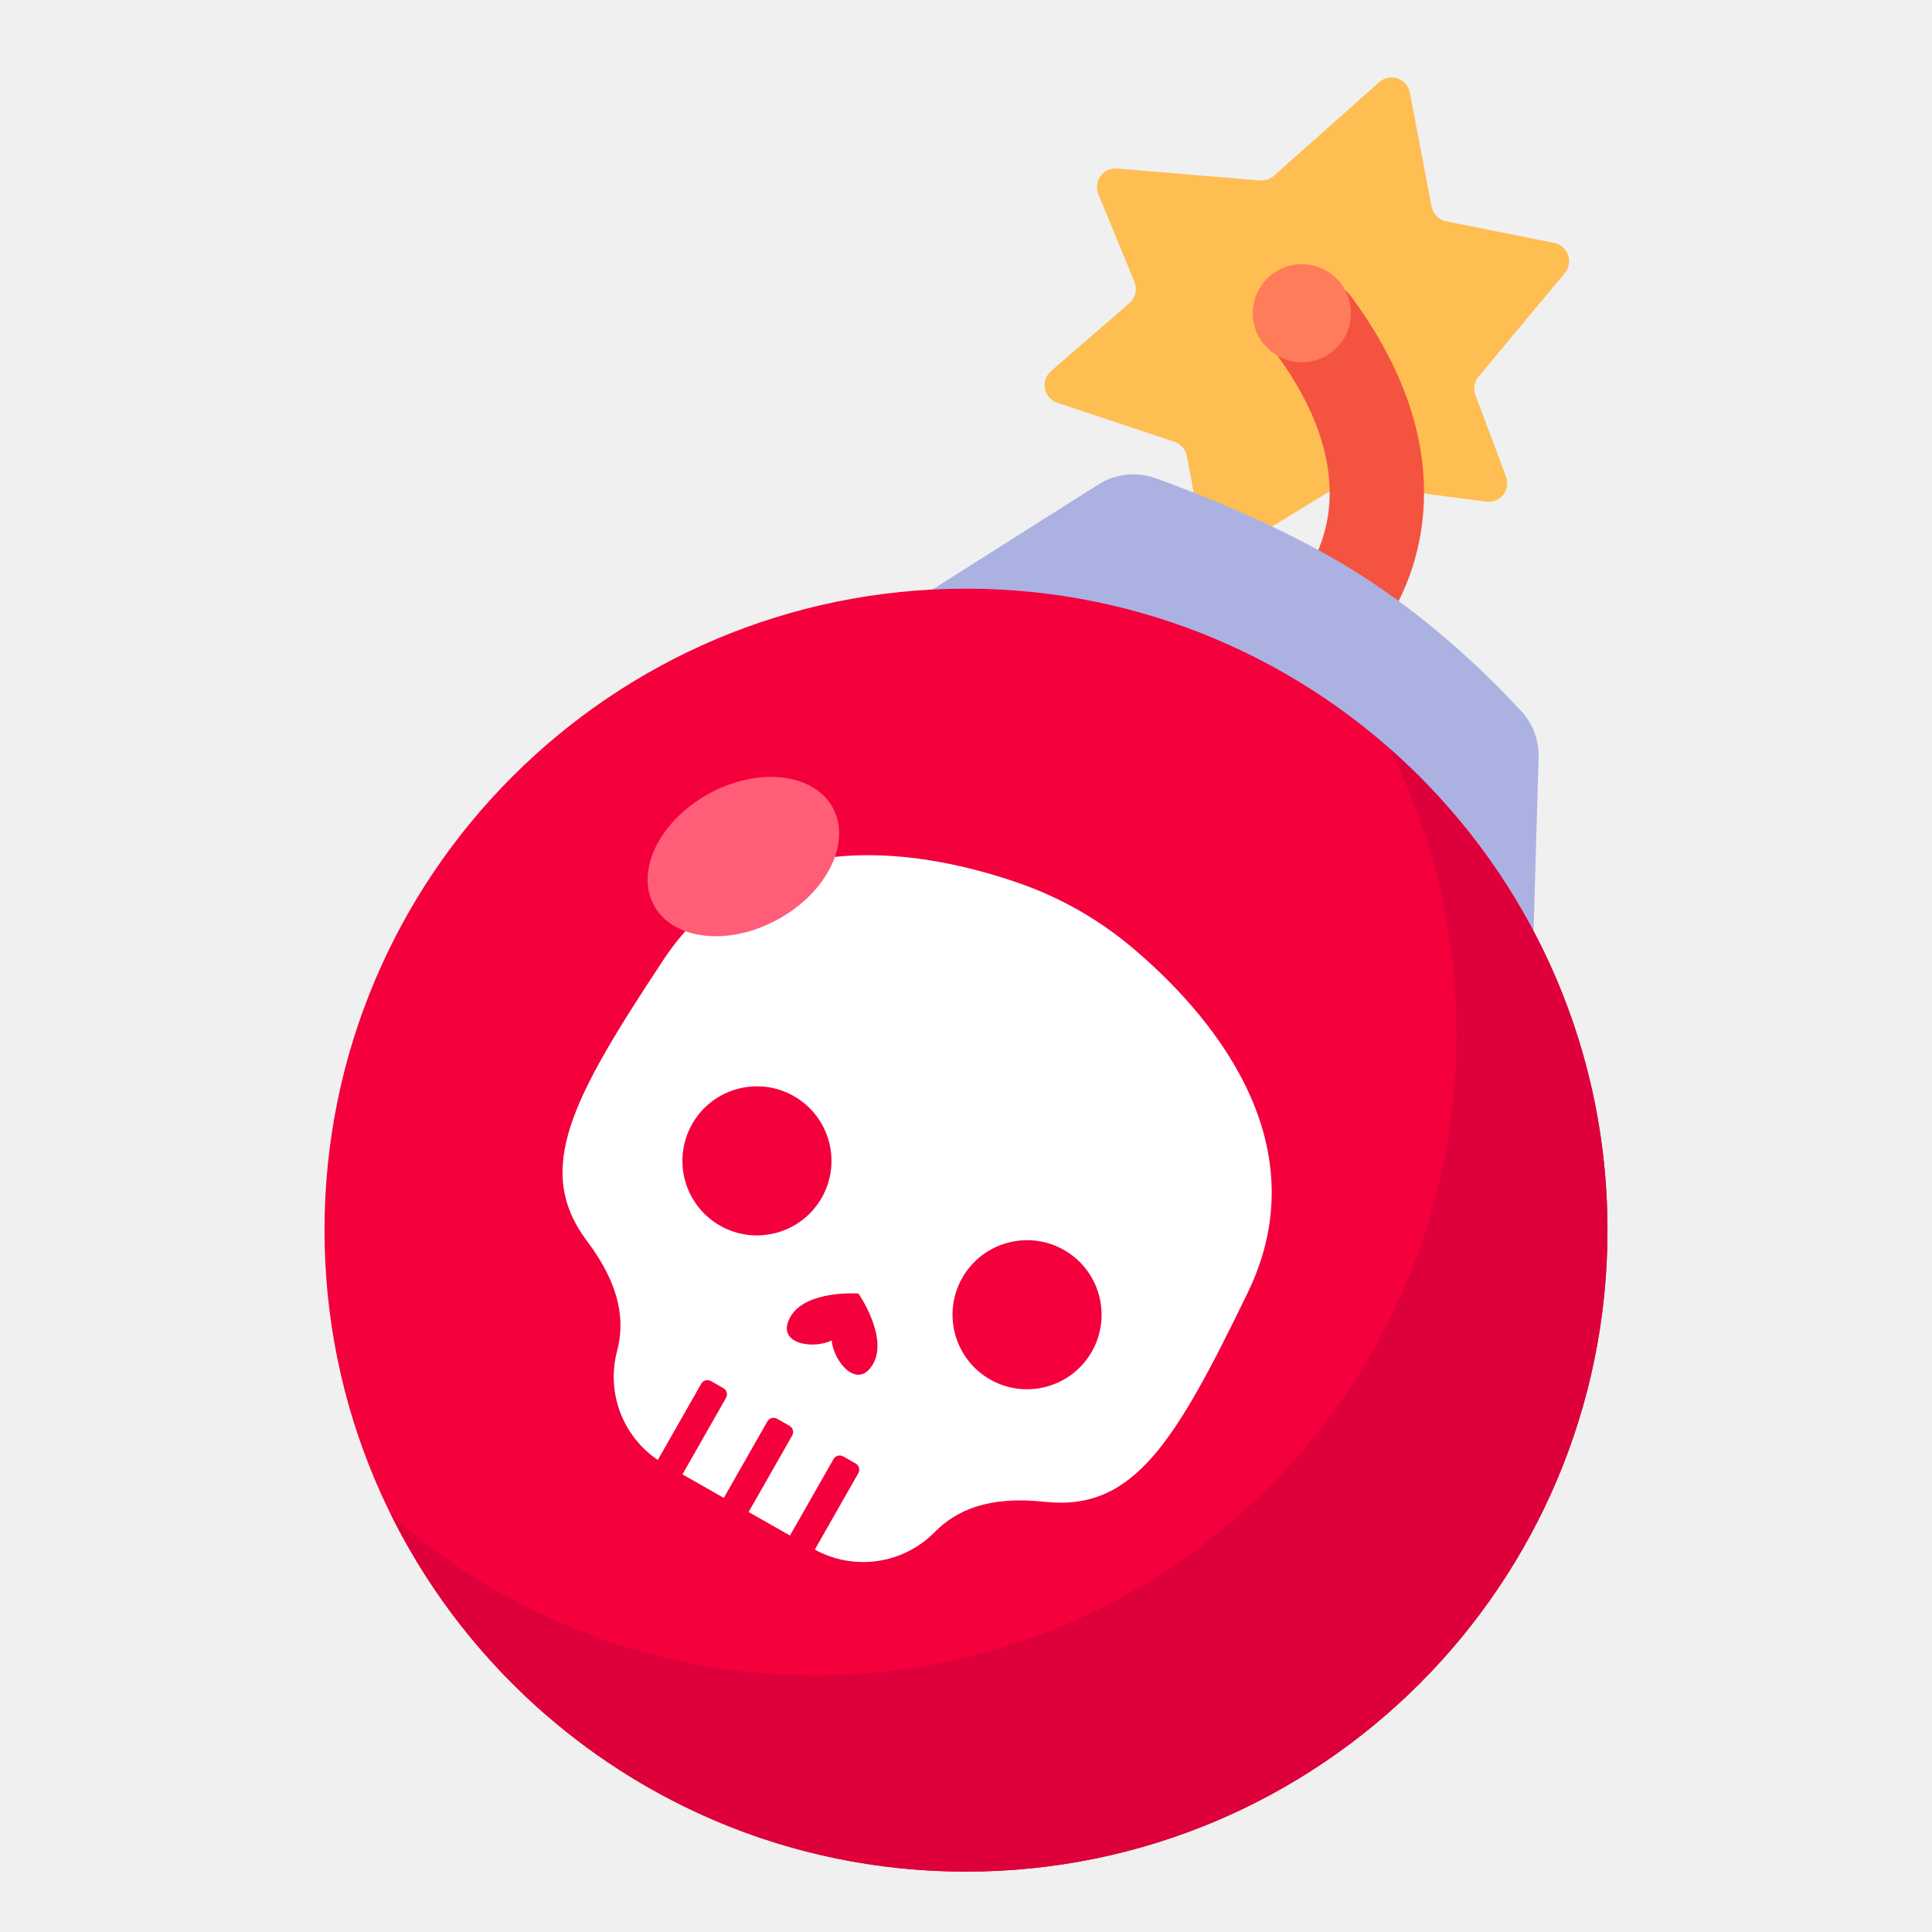
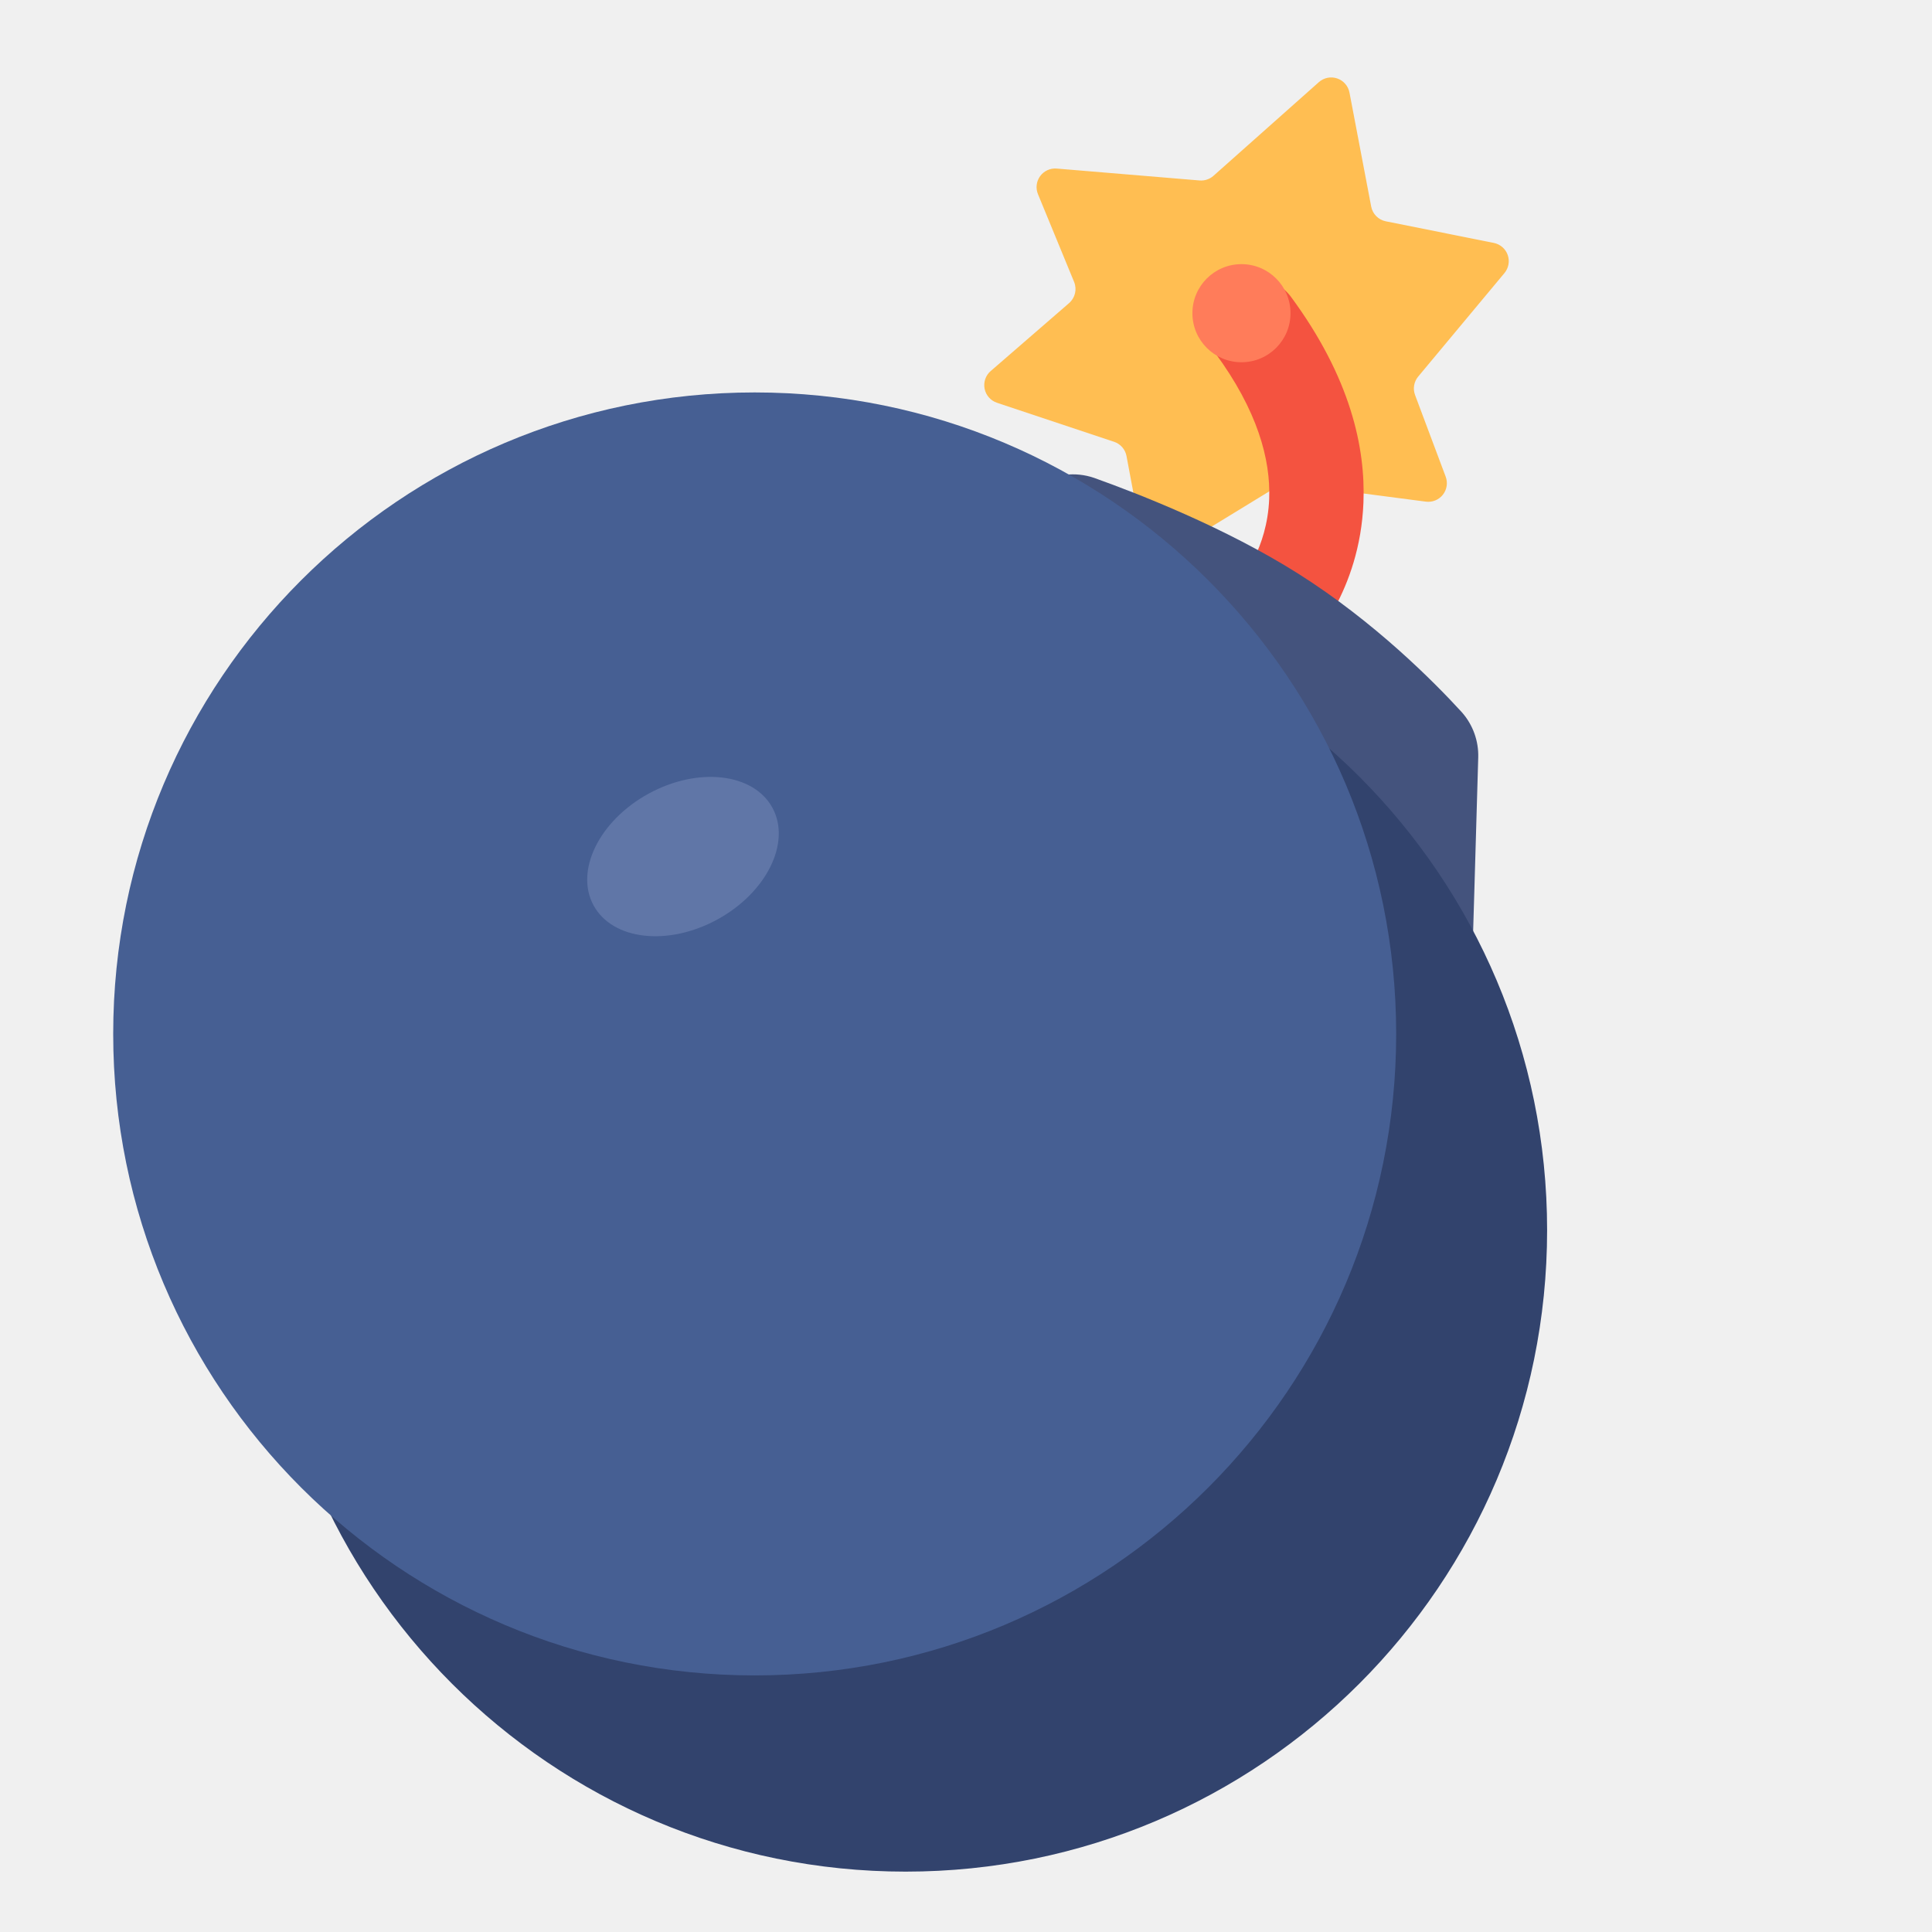
- <svg xmlns="http://www.w3.org/2000/svg" t="1678762777400" class="icon" viewBox="0 0 1024 1024" version="1.1" p-id="2184" width="200" height="200">
-   <path d="M731.016 43.54a9.86 9.86 0 0 1 16.236 5.524l11.508 60.416a9.844 9.844 0 0 0 7.748 7.82l57.244 11.452a9.856 9.856 0 0 1 5.64 15.976l-45.72 54.868a9.852 9.852 0 0 0-1.66 9.772l16.228 43.272a9.856 9.856 0 0 1-10.504 13.24l-72.288-9.432a9.888 9.888 0 0 0-6.416 1.364l-56.836 34.736a9.856 9.856 0 0 1-14.828-6.596l-8.3-44.252a9.864 9.864 0 0 0-6.572-7.536l-62.084-20.692a9.86 9.86 0 0 1-3.34-16.804l41.568-36.024a9.856 9.856 0 0 0 2.66-11.204l-19.156-46.524a9.86 9.86 0 0 1 9.932-13.576l75.712 6.308a9.856 9.856 0 0 0 7.368-2.456l55.86-49.652z" fill="#FFBE52" p-id="2185" />
-   <path d="M726.212 341.124a25.008 25.008 0 0 1-35.336 1.088 25.008 25.008 0 0 1-1.088-35.336s13.86-15.748 14.908-42.496c0.804-20.628-6.08-46.772-28.8-77.524a25 25 0 0 1 40.208-29.712c31.82 43.056 39.684 80.308 38.552 109.192-1.86 47.524-28.444 74.788-28.444 74.788z" fill="#F45340" p-id="2186" />
-   <path d="M690 166m-26 0a26 26 0 1 0 52 0 26 26 0 1 0-52 0Z" fill="#FF7C5A" p-id="2187" />
-   <path d="M476 324l106.096-67.196a34.712 34.712 0 0 1 29.828-3.512C635.508 261.728 681.208 279.512 720 304c40.632 25.648 72.224 57.548 86.94 73.656a34.628 34.628 0 0 1 8.552 23.844C814.572 435.144 812 520 812 520l-336-196z" fill="#ABB2E2" p-id="2188" />
-   <path d="M512 652m-340 0a340 340 0 1 0 680 0 340 340 0 1 0-680 0Z" fill="#F3003D" p-id="2189" />
-   <path d="M348.648 773.812a53.252 53.252 0 0 1-21.6-57.672c4.076-15.384 2.336-34.064-15.86-58.284-28.484-37.916-8.208-75.504 40.46-149.156 49.944-75.584 140.612-57.316 188.68-40.532a190.08 190.08 0 0 1 59.644 33.972c38.952 32.788 100.912 101.456 61.372 182.968-38.528 79.428-60.516 116.04-107.656 110.876-30.116-3.296-47.068 4.736-58.268 16.044a53.188 53.188 0 0 1-63.548 9.292l23.056-40.476a3.78 3.78 0 0 0-1.412-5.156l-6.576-3.748a3.792 3.792 0 0 0-5.16 1.416l-23.072 40.504c-7.088-4.02-14.48-8.22-21.924-12.456l23.084-40.528a3.788 3.788 0 0 0-1.412-5.16l-6.576-3.744a3.788 3.788 0 0 0-5.16 1.412l-23.088 40.536-21.916-12.476 23.092-40.54a3.788 3.788 0 0 0-1.416-5.16L376.82 732a3.788 3.788 0 0 0-5.16 1.416l-23.012 40.396z m215.268-111.308c-18.948-10.792-43.092-4.172-53.884 14.776-10.792 18.948-4.172 43.092 14.772 53.884 18.948 10.792 43.092 4.172 53.888-14.776 10.792-18.948 4.172-43.092-14.776-53.884z m-143.164-81.548c-18.944-10.792-43.092-4.172-53.884 14.776-10.792 18.948-4.172 43.092 14.776 53.884 18.948 10.792 43.092 4.172 53.884-14.776 10.792-18.944 4.172-43.092-14.776-53.884z m34.24 104.636s-27.88-2.012-36.06 12.352c-8.18 14.364 12.048 17.468 21.912 12.48 0.744 11.032 13.732 26.844 21.912 12.484 8.184-14.364-7.764-37.316-7.764-37.316z" fill="#FFFFFF" p-id="2190" />
-   <path d="M736.56 396.792C807.324 459.12 852 550.384 852 652c0 187.652-152.348 340-340 340-133.348 0-248.868-76.932-304.56-188.792C267.352 855.976 345.964 888 432 888c187.652 0 340-152.348 340-340 0-54.304-12.76-105.652-35.44-151.208z" fill="#DD003B" p-id="2191" />
-   <path d="M375.756 420.664c26.144-14.308 55.544-10.988 65.616 7.412 10.068 18.396-2.984 44.952-29.128 59.26s-55.544 10.988-65.616-7.412c-10.068-18.396 2.984-44.952 29.128-59.26z" fill="#FF5D78" p-id="2192" />
+ <svg xmlns="http://www.w3.org/2000/svg" t="1678764833937" class="icon" viewBox="0 0 1024 1024" version="1.1" p-id="3529" width="200" height="200">
+   <path d="M699.016 43.54a9.86 9.86 0 0 1 16.236 5.524l11.508 60.416a9.844 9.844 0 0 0 7.748 7.82l57.244 11.452a9.856 9.856 0 0 1 5.64 15.976l-45.72 54.868a9.852 9.852 0 0 0-1.66 9.772l16.228 43.272a9.856 9.856 0 0 1-10.504 13.24l-72.288-9.432a9.888 9.888 0 0 0-6.416 1.364l-56.836 34.736a9.856 9.856 0 0 1-14.828-6.596l-8.3-44.252a9.864 9.864 0 0 0-6.572-7.536l-62.084-20.692a9.86 9.86 0 0 1-3.34-16.804l41.568-36.024a9.856 9.856 0 0 0 2.66-11.204l-19.156-46.524a9.86 9.86 0 0 1 9.932-13.576l75.712 6.308a9.856 9.856 0 0 0 7.368-2.456l55.86-49.652z" fill="#FFBE52" p-id="3530" />
+   <path d="M694.212 341.124a25.008 25.008 0 0 1-35.336 1.088 25.008 25.008 0 0 1-1.088-35.336s13.86-15.748 14.908-42.496c0.804-20.628-6.08-46.772-28.8-77.524a25 25 0 0 1 40.208-29.712c31.82 43.056 39.684 80.308 38.552 109.192-1.86 47.524-28.444 74.788-28.444 74.788z" fill="#F45340" p-id="3531" />
+   <path d="M658 166m-26 0a26 26 0 1 0 52 0 26 26 0 1 0-52 0Z" fill="#FF7C5A" p-id="3532" />
+   <path d="M444 324l106.096-67.196a34.712 34.712 0 0 1 29.828-3.512C603.508 261.728 649.208 279.512 688 304c40.632 25.648 72.224 57.548 86.94 73.656a34.628 34.628 0 0 1 8.552 23.844C782.572 435.144 780 520 780 520l-336-196z" fill="#44537D" p-id="3533" />
+   <path d="M480 652m-340 0a340 340 0 1 0 680 0 340 340 0 1 0-680 0Z" fill="#32436D" p-id="3534" />
+   <path d="M400 548m-340 0a340 340 0 1 0 680 0 340 340 0 1 0-680 0Z" fill="#465F93" p-id="3535" />
+   <path d="M343.756 420.664c26.144-14.308 55.544-10.988 65.616 7.412 10.068 18.396-2.984 44.952-29.128 59.26s-55.544 10.988-65.616-7.412c-10.068-18.396 2.984-44.952 29.128-59.26z" fill="#6076A7" p-id="3536" />
</svg>
